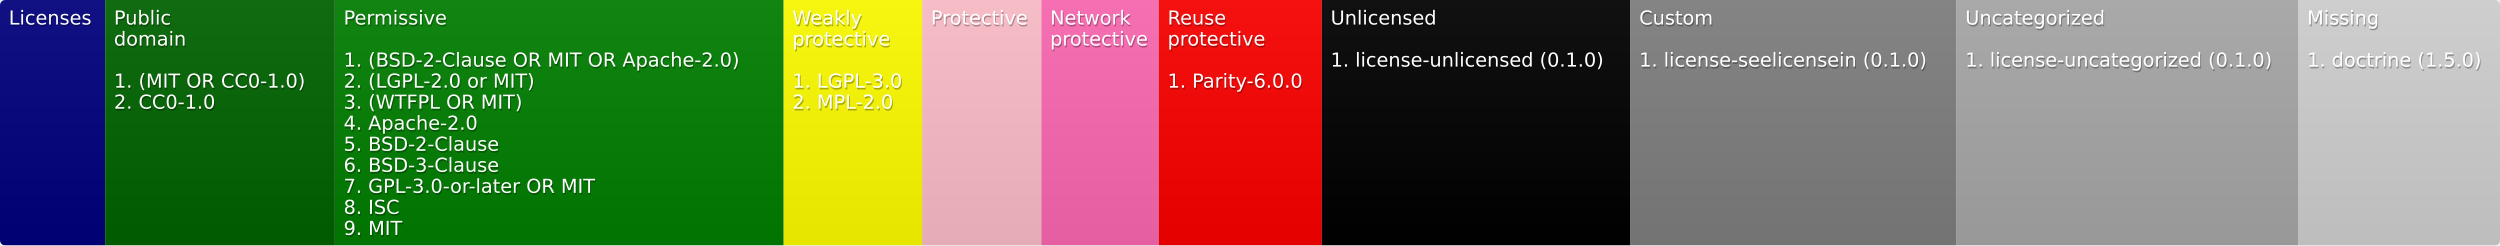
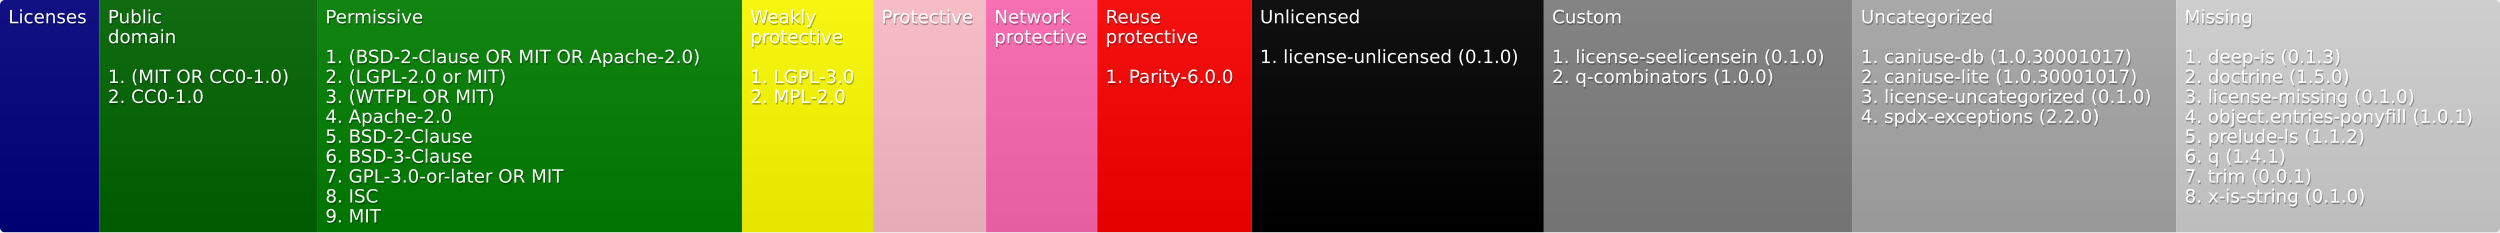
- <svg xmlns="http://www.w3.org/2000/svg" width="1426" height="140">
+ <svg xmlns="http://www.w3.org/2000/svg" width="1506" height="140">
  <defs>
    <linearGradient id="smooth" x2="0" y2="100%">
      <stop offset="0" stop-color="#aaa" stop-opacity=".1" />
      <stop offset="1" stop-opacity=".1" />
    </linearGradient>
    <style>text{font-size:11px;font-family:Verdana,DejaVu Sans,Geneva,sans-serif}text.shadow{fill:#010101;fill-opacity:.3}text.high{fill:#fff}</style>
    <mask id="round">
      <rect width="100%" height="100%" rx="3" fill="#fff" />
    </mask>
  </defs>
  <g id="bg" mask="url(#round)">
    <path fill="navy" d="M0 0h60v140H0z" />
    <path fill="#006400" d="M60 0h131v140H60z" />
    <path fill="green" d="M191 0h256v140H191z" />
    <path fill="#ff0" d="M447 0h79v140h-79z" />
    <path fill="pink" d="M526 0h68v140h-68z" />
    <path fill="#ff69b4" d="M594 0h67v140h-67z" />
    <path fill="red" d="M661 0h93v140h-93z" />
    <path d="M754 0h176v140H754z" />
    <path fill="gray" d="M930 0h186v140H930z" />
    <path fill="#a9a9a9" d="M1116 0h195v140h-195z" />
-     <path fill="#d3d3d3" d="M1311 0h115v140h-115z" />
-     <path fill="url(#smooth)" d="M0 0h1426v140H0z" />
+     <path fill="#d3d3d3" d="M1311 0h195v140h-195z" />
+     <path fill="url(#smooth)" d="M0 0h1506v140H0z" />
  </g>
  <g id="fg">
    <text class="shadow" x="5.5" y="15">Licenses</text>
    <text class="high" x="5" y="14">Licenses</text>
    <text class="shadow" x="65.5" y="15">Public</text>
    <text class="high" x="65" y="14">Public</text>
    <text class="shadow" x="65.5" y="27">domain</text>
    <text class="high" x="65" y="26">domain</text>
    <text class="shadow" x="65.5" y="51">1. (MIT OR CC0-1.0)</text>
    <text class="high" x="65" y="50">1. (MIT OR CC0-1.0)</text>
    <text class="shadow" x="65.5" y="63">2. CC0-1.0</text>
    <text class="high" x="65" y="62">2. CC0-1.0</text>
    <text class="shadow" x="196.5" y="15">Permissive</text>
    <text class="high" x="196" y="14">Permissive</text>
    <text class="shadow" x="196.5" y="39">1. (BSD-2-Clause OR MIT OR Apache-2.0)</text>
    <text class="high" x="196" y="38">1. (BSD-2-Clause OR MIT OR Apache-2.0)</text>
    <text class="shadow" x="196.5" y="51">2. (LGPL-2.0 or MIT)</text>
    <text class="high" x="196" y="50">2. (LGPL-2.0 or MIT)</text>
    <text class="shadow" x="196.5" y="63">3. (WTFPL OR MIT)</text>
    <text class="high" x="196" y="62">3. (WTFPL OR MIT)</text>
    <text class="shadow" x="196.5" y="75">4. Apache-2.0</text>
    <text class="high" x="196" y="74">4. Apache-2.0</text>
    <text class="shadow" x="196.5" y="87">5. BSD-2-Clause</text>
    <text class="high" x="196" y="86">5. BSD-2-Clause</text>
    <text class="shadow" x="196.5" y="99">6. BSD-3-Clause</text>
    <text class="high" x="196" y="98">6. BSD-3-Clause</text>
    <text class="shadow" x="196.5" y="111">7. GPL-3.0-or-later OR MIT</text>
    <text class="high" x="196" y="110">7. GPL-3.0-or-later OR MIT</text>
    <text class="shadow" x="196.5" y="123">8. ISC</text>
    <text class="high" x="196" y="122">8. ISC</text>
    <text class="shadow" x="196.5" y="135">9. MIT</text>
    <text class="high" x="196" y="134">9. MIT</text>
    <text class="shadow" x="452.5" y="15">Weakly</text>
    <text class="high" x="452" y="14">Weakly</text>
    <text class="shadow" x="452.5" y="27">protective</text>
    <text class="high" x="452" y="26">protective</text>
    <text class="shadow" x="452.5" y="51">1. LGPL-3.0</text>
    <text class="high" x="452" y="50">1. LGPL-3.0</text>
    <text class="shadow" x="452.5" y="63">2. MPL-2.0</text>
    <text class="high" x="452" y="62">2. MPL-2.0</text>
    <text class="shadow" x="531.5" y="15">Protective</text>
    <text class="high" x="531" y="14">Protective</text>
    <text class="shadow" x="599.5" y="15">Network</text>
    <text class="high" x="599" y="14">Network</text>
    <text class="shadow" x="599.5" y="27">protective</text>
    <text class="high" x="599" y="26">protective</text>
    <text class="shadow" x="666.5" y="15">Reuse</text>
    <text class="high" x="666" y="14">Reuse</text>
    <text class="shadow" x="666.5" y="27">protective</text>
    <text class="high" x="666" y="26">protective</text>
    <text class="shadow" x="666.5" y="51">1. Parity-6.0.0</text>
    <text class="high" x="666" y="50">1. Parity-6.0.0</text>
    <text class="shadow" x="759.5" y="15">Unlicensed</text>
    <text class="high" x="759" y="14">Unlicensed</text>
    <text class="shadow" x="759.5" y="39">1. license-unlicensed (0.1.0)</text>
    <text class="high" x="759" y="38">1. license-unlicensed (0.1.0)</text>
    <text class="shadow" x="935.5" y="15">Custom</text>
    <text class="high" x="935" y="14">Custom</text>
    <text class="shadow" x="935.5" y="39">1. license-seelicensein (0.1.0)</text>
    <text class="high" x="935" y="38">1. license-seelicensein (0.1.0)</text>
+     <text class="shadow" x="935.5" y="51">2. q-combinators (1.0.0)</text>
+     <text class="high" x="935" y="50">2. q-combinators (1.0.0)</text>
    <text class="shadow" x="1121.5" y="15">Uncategorized</text>
    <text class="high" x="1121" y="14">Uncategorized</text>
-     <text class="shadow" x="1121.5" y="39">1. license-uncategorized (0.1.0)</text>
-     <text class="high" x="1121" y="38">1. license-uncategorized (0.1.0)</text>
+     <text class="shadow" x="1121.5" y="39">1. caniuse-db (1.0.30001017)</text>
+     <text class="high" x="1121" y="38">1. caniuse-db (1.0.30001017)</text>
+     <text class="shadow" x="1121.5" y="51">2. caniuse-lite (1.0.30001017)</text>
+     <text class="high" x="1121" y="50">2. caniuse-lite (1.0.30001017)</text>
+     <text class="shadow" x="1121.5" y="63">3. license-uncategorized (0.1.0)</text>
+     <text class="high" x="1121" y="62">3. license-uncategorized (0.1.0)</text>
+     <text class="shadow" x="1121.5" y="75">4. spdx-exceptions (2.2.0)</text>
+     <text class="high" x="1121" y="74">4. spdx-exceptions (2.2.0)</text>
    <text class="shadow" x="1316.5" y="15">Missing</text>
    <text class="high" x="1316" y="14">Missing</text>
-     <text class="shadow" x="1316.5" y="39">1. doctrine (1.5.0)</text>
-     <text class="high" x="1316" y="38">1. doctrine (1.5.0)</text>
+     <text class="shadow" x="1316.5" y="39">1. deep-is (0.1.3)</text>
+     <text class="high" x="1316" y="38">1. deep-is (0.1.3)</text>
+     <text class="shadow" x="1316.5" y="51">2. doctrine (1.5.0)</text>
+     <text class="high" x="1316" y="50">2. doctrine (1.5.0)</text>
+     <text class="shadow" x="1316.5" y="63">3. license-missing (0.1.0)</text>
+     <text class="high" x="1316" y="62">3. license-missing (0.1.0)</text>
+     <text class="shadow" x="1316.5" y="75">4. object.entries-ponyfill (1.0.1)</text>
+     <text class="high" x="1316" y="74">4. object.entries-ponyfill (1.0.1)</text>
+     <text class="shadow" x="1316.5" y="87">5. prelude-ls (1.1.2)</text>
+     <text class="high" x="1316" y="86">5. prelude-ls (1.1.2)</text>
+     <text class="shadow" x="1316.5" y="99">6. q (1.4.1)</text>
+     <text class="high" x="1316" y="98">6. q (1.4.1)</text>
+     <text class="shadow" x="1316.5" y="111">7. trim (0.0.1)</text>
+     <text class="high" x="1316" y="110">7. trim (0.0.1)</text>
+     <text class="shadow" x="1316.5" y="123">8. x-is-string (0.1.0)</text>
+     <text class="high" x="1316" y="122">8. x-is-string (0.1.0)</text>
  </g>
</svg>
